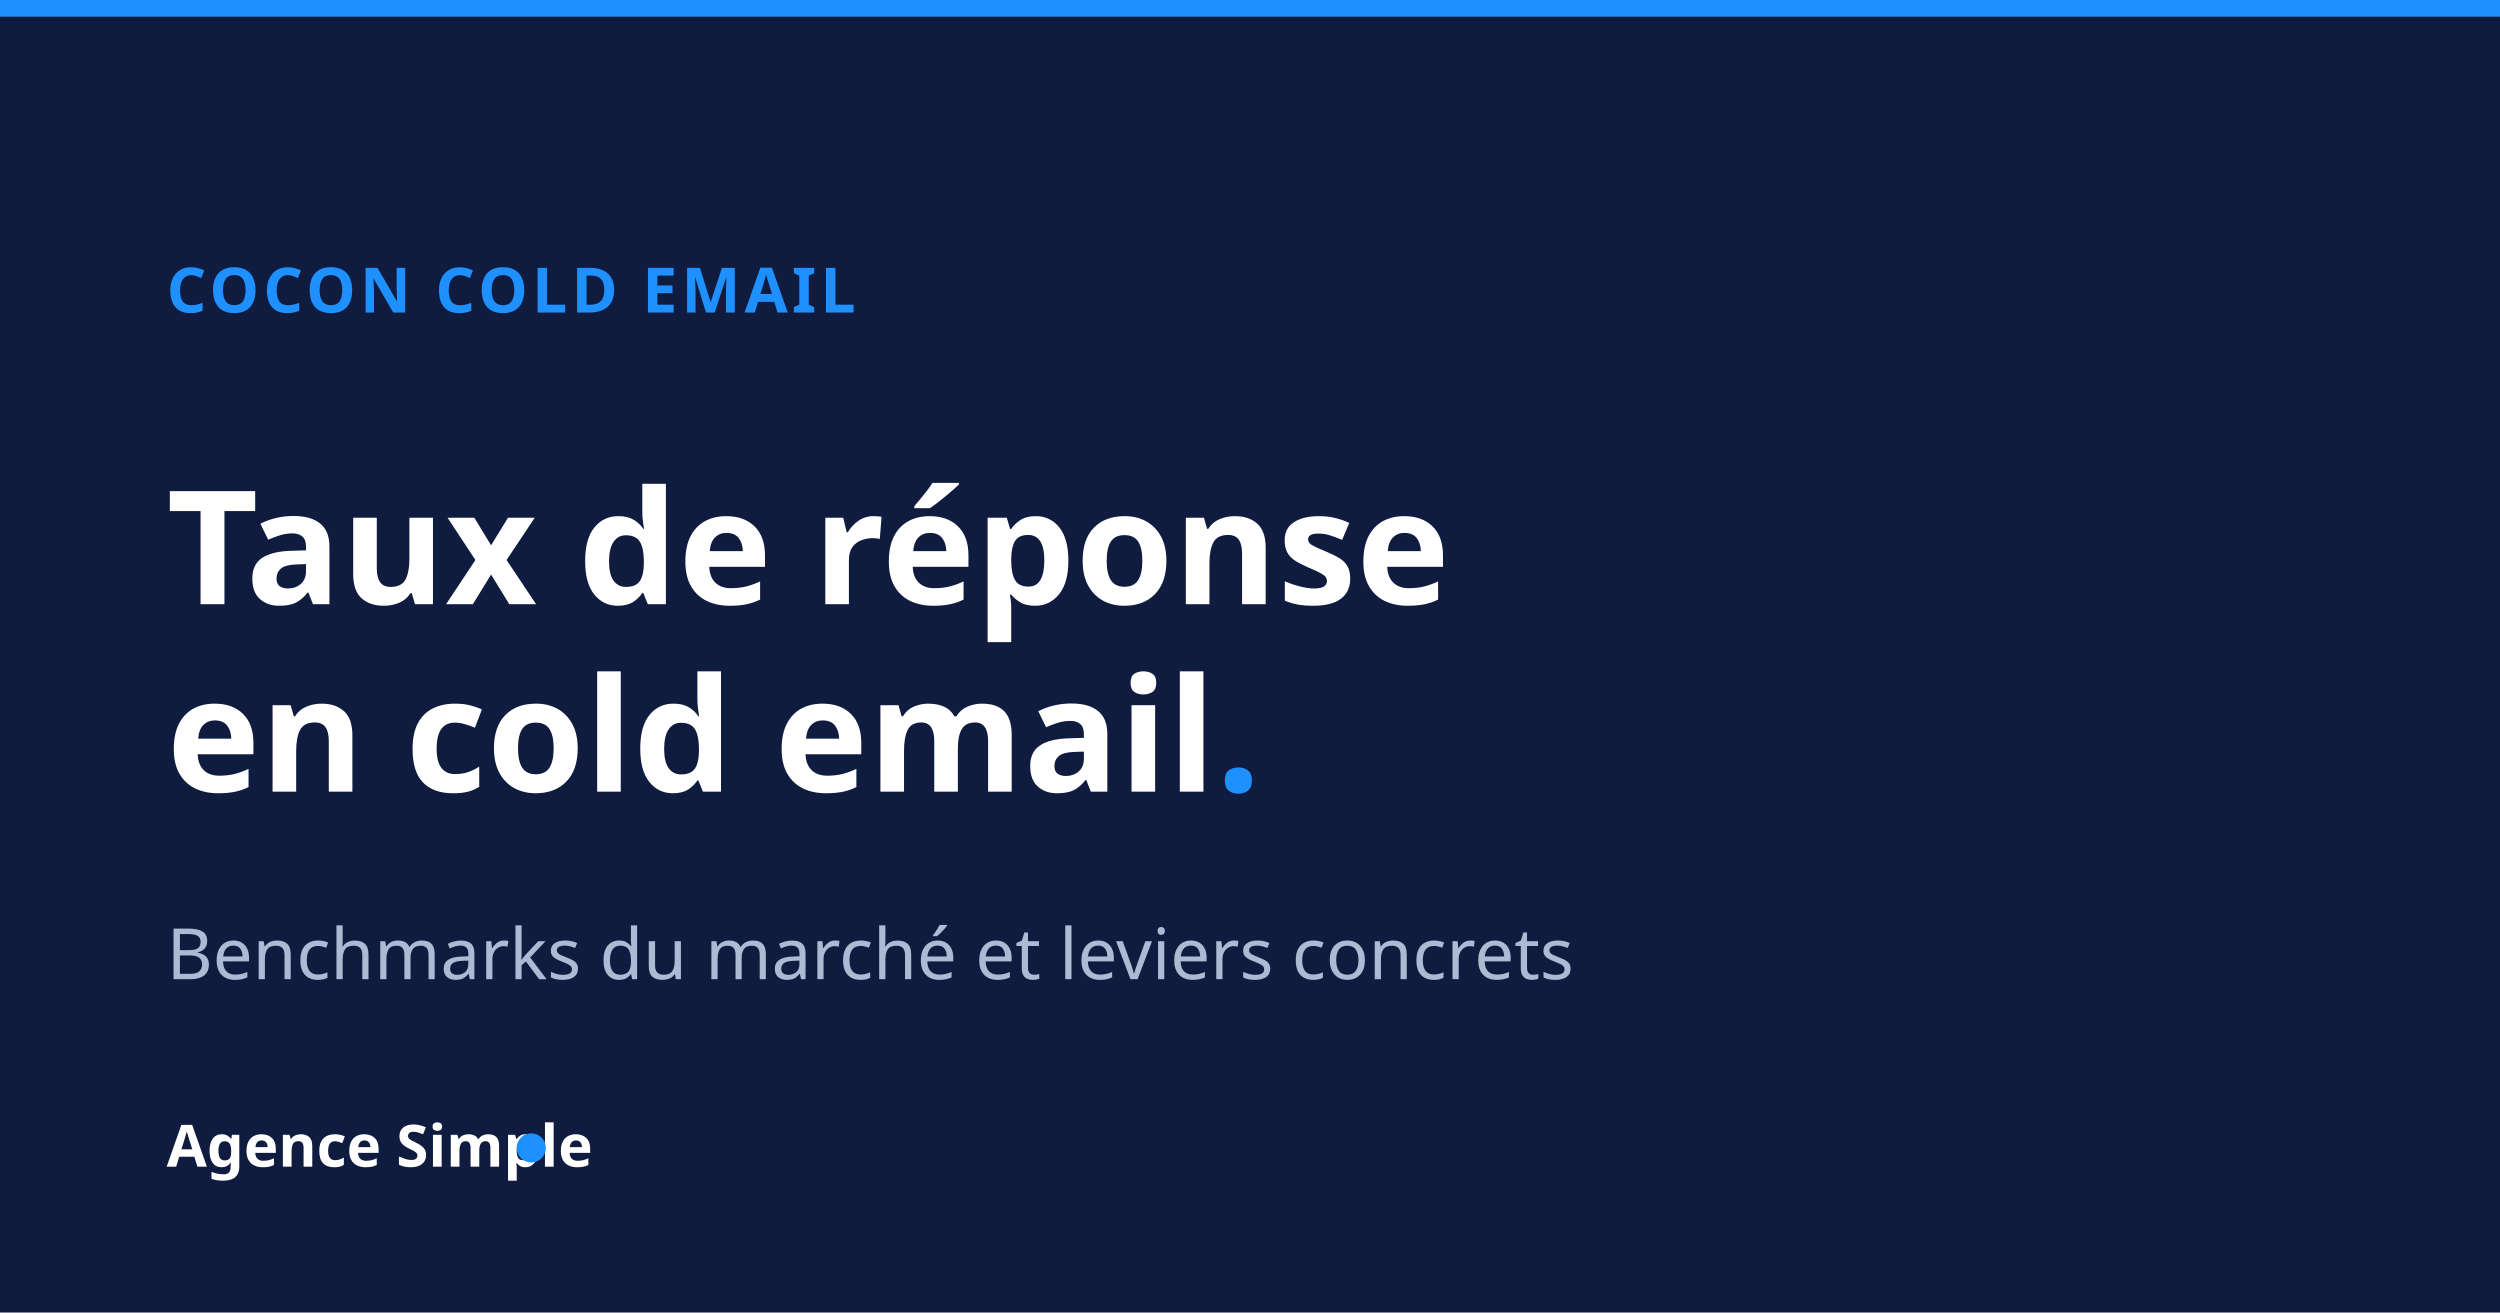
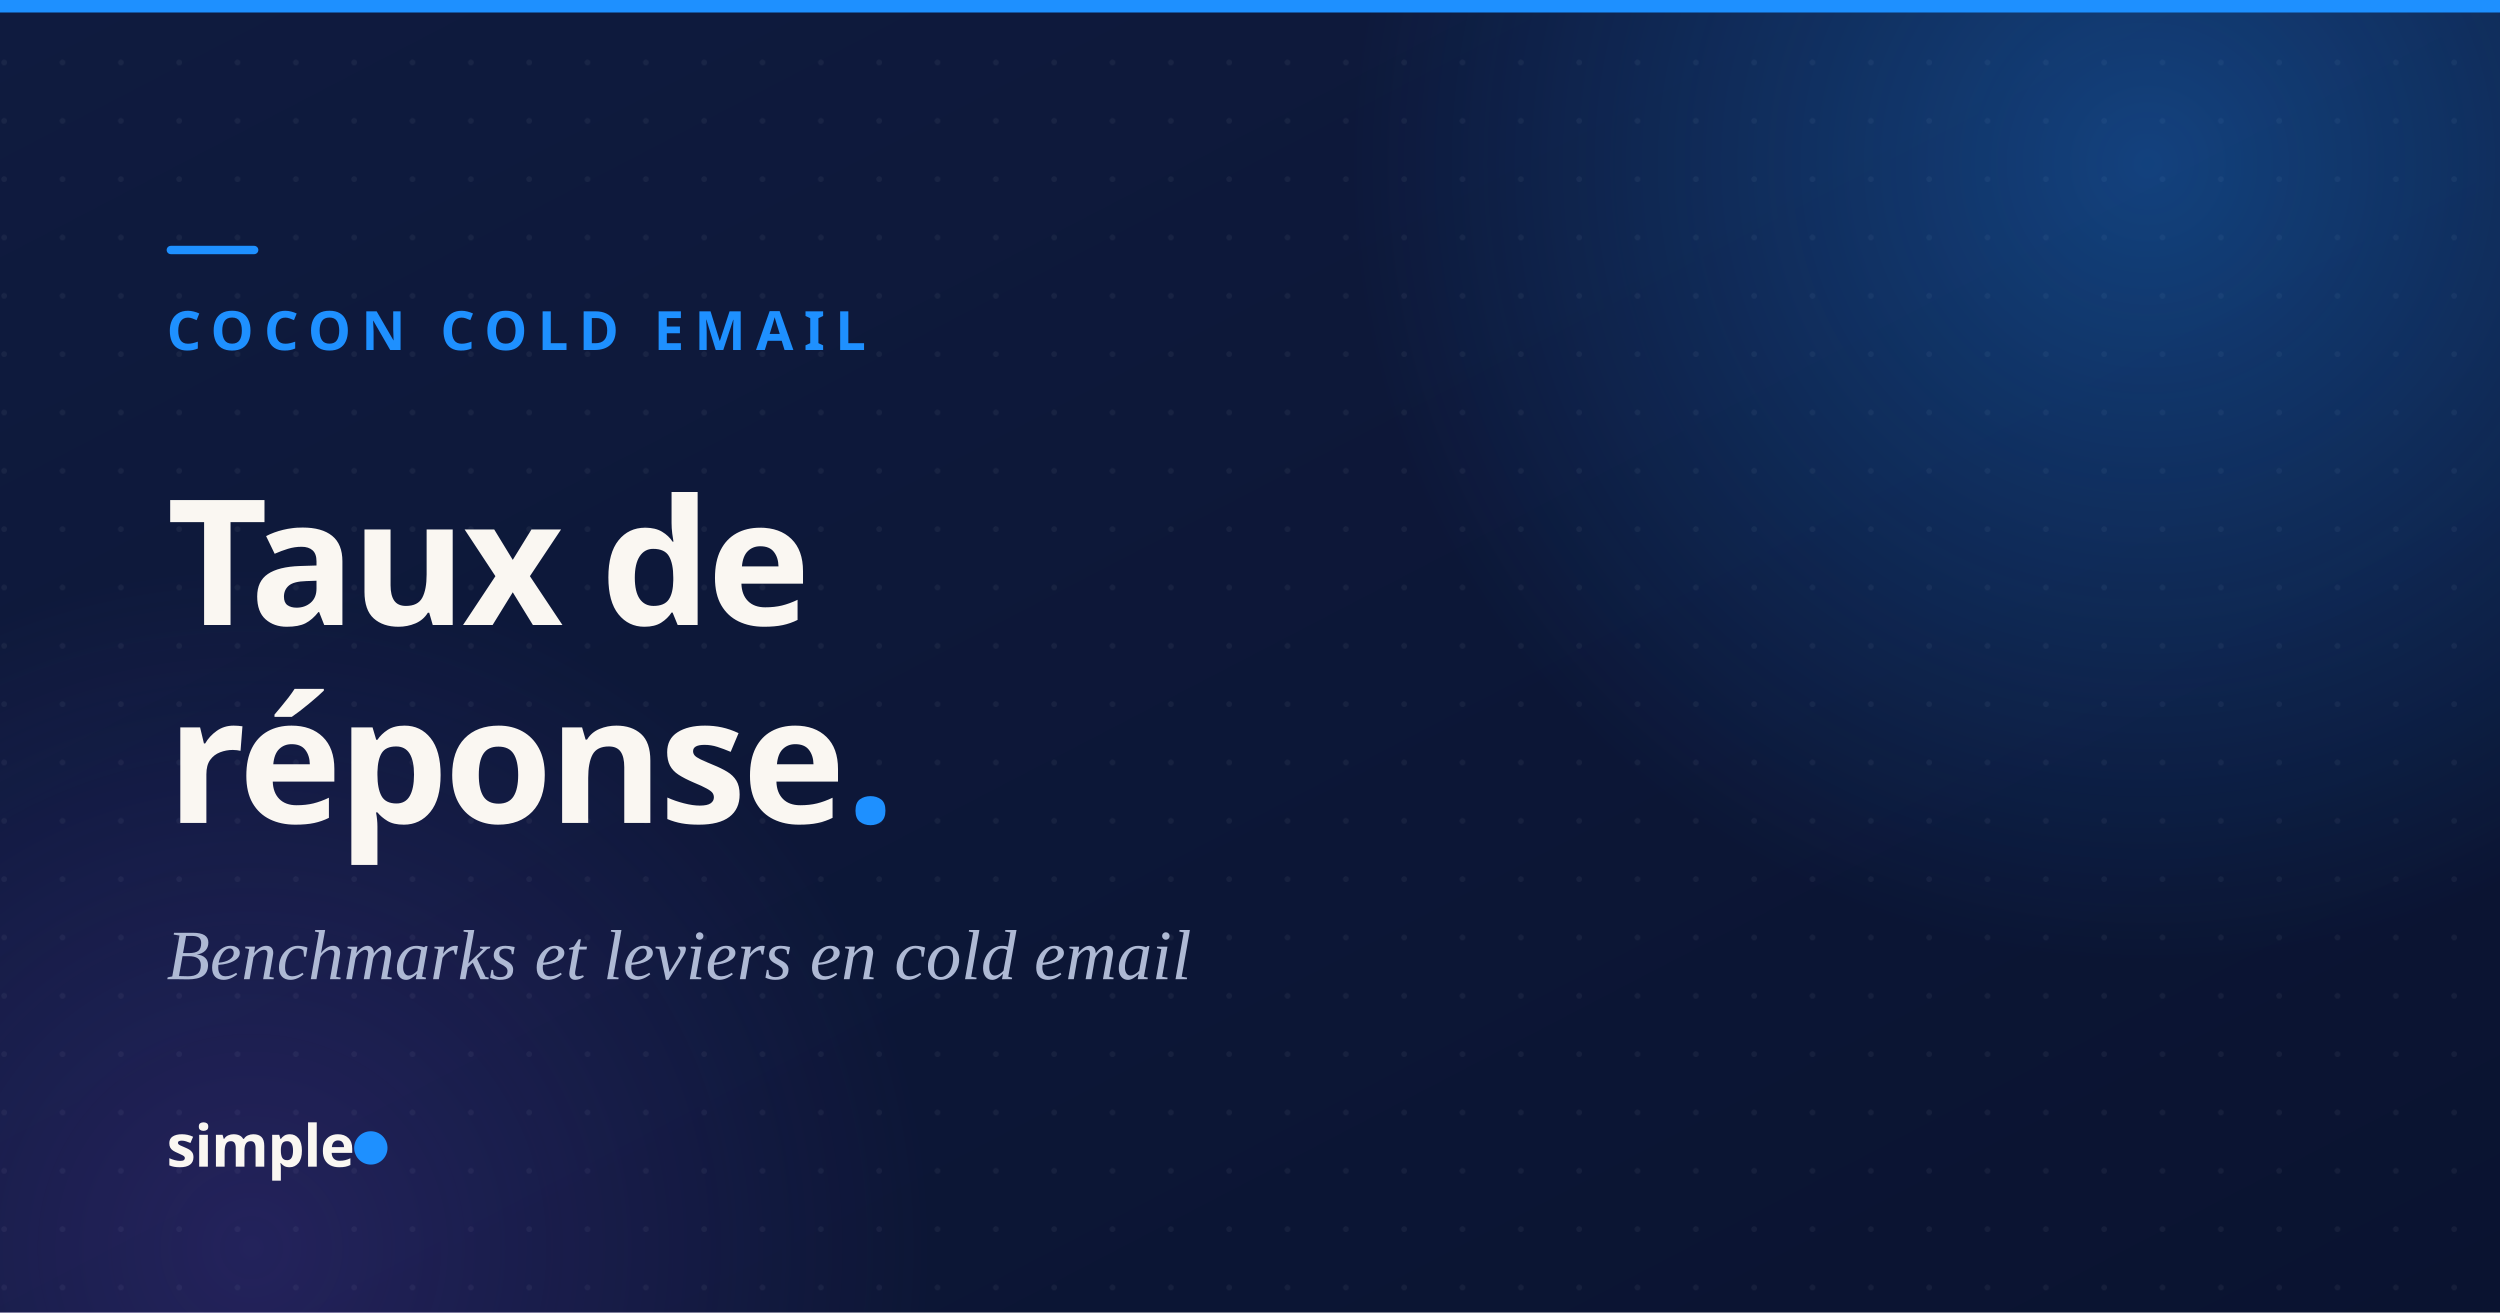
- <svg xmlns="http://www.w3.org/2000/svg" width="1200" height="630" viewBox="0 0 1200 630" role="img" aria-label="Taux de réponse en cold email : benchmarks et leviers">
-   <rect width="1200" height="630" fill="#0F1B3F" />
-   <rect x="0" y="0" width="1200" height="8" fill="#1E90FF" />
-   <text x="80" y="150" font-family="'Plus Jakarta Sans', 'Segoe UI', sans-serif" font-size="30" font-weight="600" fill="#1E90FF" letter-spacing="2">COCON COLD EMAIL</text>
-   <text x="80" y="290" font-family="'Plus Jakarta Sans', 'Segoe UI', sans-serif" font-size="76" font-weight="800" fill="#FFFFFF">Taux de réponse</text>
-   <text x="80" y="380" font-family="'Plus Jakarta Sans', 'Segoe UI', sans-serif" font-size="76" font-weight="800" fill="#FFFFFF">en cold email<tspan fill="#1E90FF">.</tspan>
+ <svg xmlns="http://www.w3.org/2000/svg" width="1200" height="630" viewBox="0 0 1200 630" role="img" aria-label="Taux de réponse : Benchmarks et leviers en cold email">
+   <defs>
+     <linearGradient id="bg" x1="0" y1="0" x2="1" y2="1">
+       <stop offset="0" stop-color="#0F1B3F" />
+       <stop offset="1" stop-color="#0a1330" />
+     </linearGradient>
+     <radialGradient id="glow1" cx="0.5" cy="0.5" r="0.5">
+       <stop offset="0" stop-color="#1E90FF" stop-opacity="0.35" />
+       <stop offset="1" stop-color="#1E90FF" stop-opacity="0" />
+     </radialGradient>
+     <radialGradient id="glow2" cx="0.5" cy="0.5" r="0.5">
+       <stop offset="0" stop-color="#764cdc" stop-opacity="0.22" />
+       <stop offset="1" stop-color="#764cdc" stop-opacity="0" />
+     </radialGradient>
+     <pattern id="dots" width="28" height="28" patternUnits="userSpaceOnUse">
+       <circle cx="2" cy="2" r="1.4" fill="#FFFFFF" opacity="0.05" />
+     </pattern>
+   </defs>
+   <rect width="1200" height="630" fill="url(#bg)" />
+   <rect width="1200" height="630" fill="url(#dots)" />
+   <circle cx="1030" cy="80" r="380" fill="url(#glow1)" />
+   <circle cx="120" cy="600" r="330" fill="url(#glow2)" />
+   <rect x="0" y="0" width="1200" height="6" fill="#1E90FF" />
+   <rect x="80" y="118" width="44" height="4" rx="2" fill="#1E90FF" />
+   <text x="80" y="168" font-family="'Plus Jakarta Sans', 'Segoe UI', sans-serif" font-size="26" font-weight="700" fill="#1E90FF" letter-spacing="5">COCON COLD EMAIL</text>
+   <text x="80" y="300" font-family="'Plus Jakarta Sans', 'Segoe UI', sans-serif" font-size="84" font-weight="800" fill="#FAF7F2" letter-spacing="-2">Taux de</text>
+   <text x="80" y="395" font-family="'Plus Jakarta Sans', 'Segoe UI', sans-serif" font-size="84" font-weight="800" fill="#FAF7F2" letter-spacing="-2">réponse<tspan fill="#1E90FF">.</tspan>
  </text>
-   <text x="80" y="470" font-family="'Plus Jakarta Sans', 'Segoe UI', sans-serif" font-size="34" font-weight="400" fill="#AEB9D4">Benchmarks du marché et leviers concrets</text>
-   <text x="80" y="560" font-family="'Plus Jakarta Sans', 'Segoe UI', sans-serif" font-size="28" font-weight="700" fill="#FFFFFF">Agence Simple</text>
-   <circle cx="255" cy="551" r="7" fill="#1E90FF" />
+   <text x="80" y="470" font-family="Georgia, 'Times New Roman', serif" font-style="italic" font-size="34" fill="#AEB9D4">Benchmarks et leviers en cold email</text>
+   <text x="80" y="560" font-family="'Plus Jakarta Sans', 'Segoe UI', sans-serif" font-size="28" font-weight="800" fill="#FAF7F2" letter-spacing="-0.5">simple</text>
+   <circle cx="178" cy="551" r="8" fill="#1E90FF" />
</svg>
